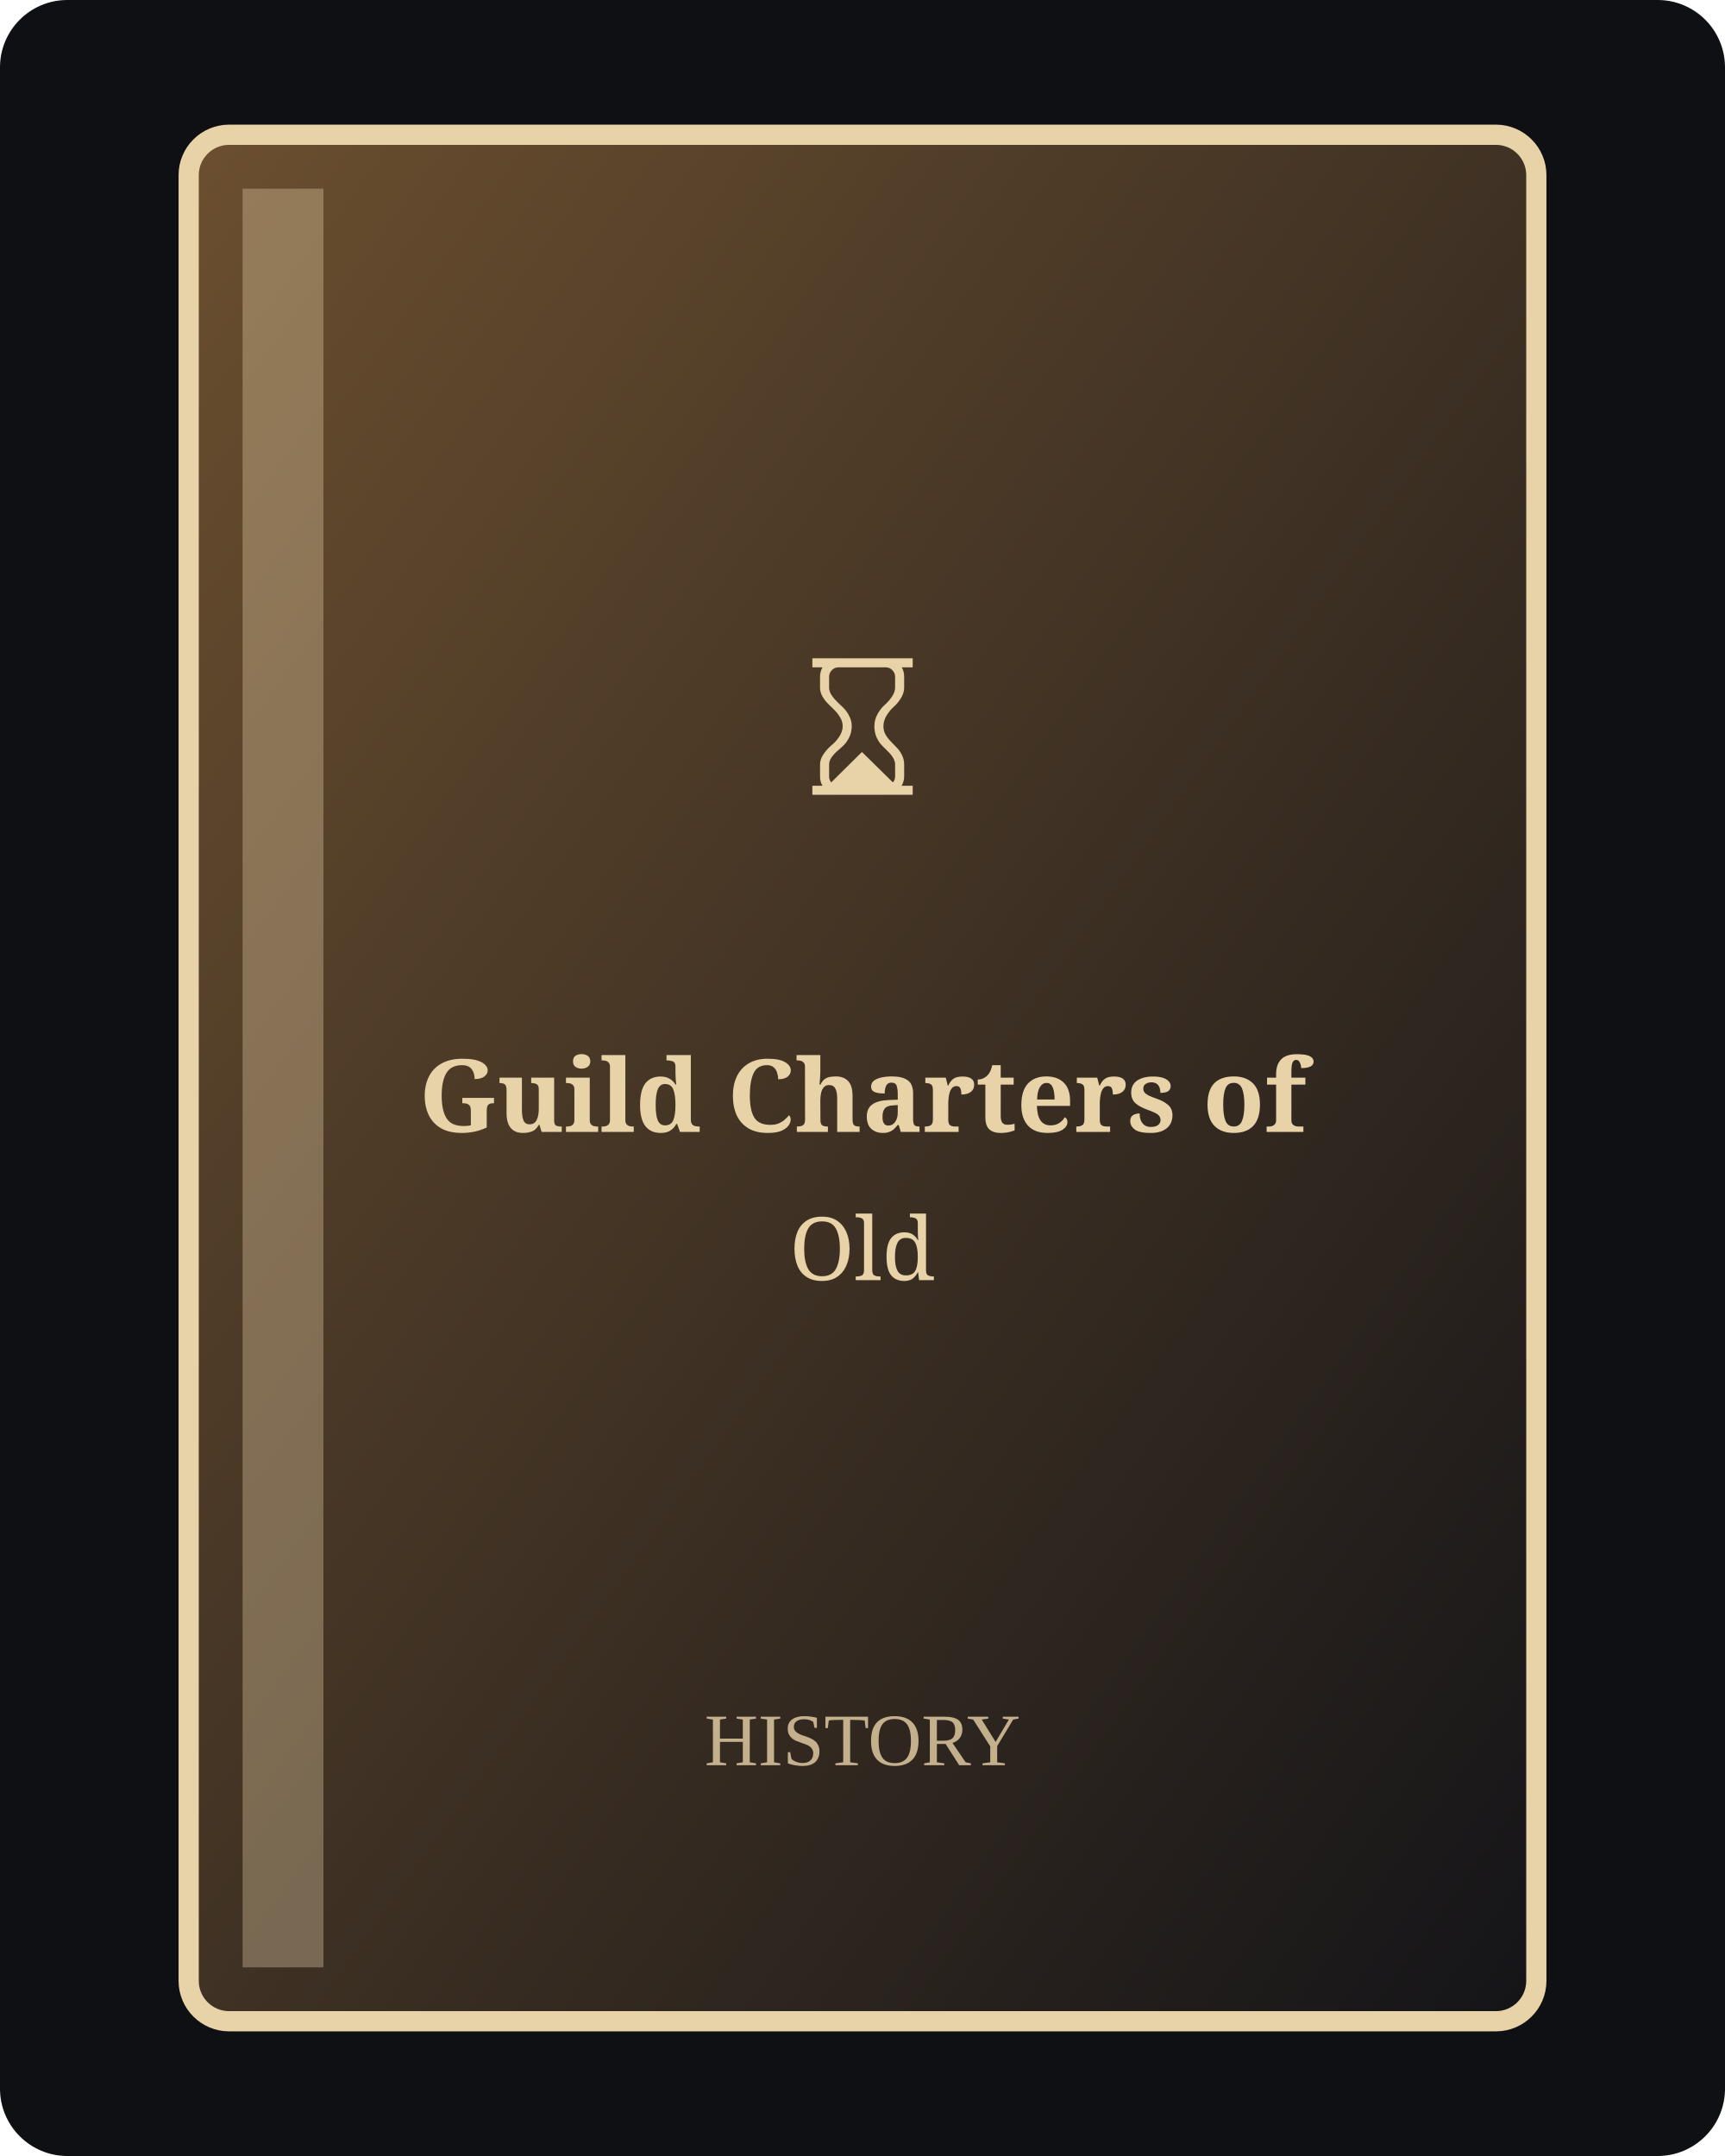
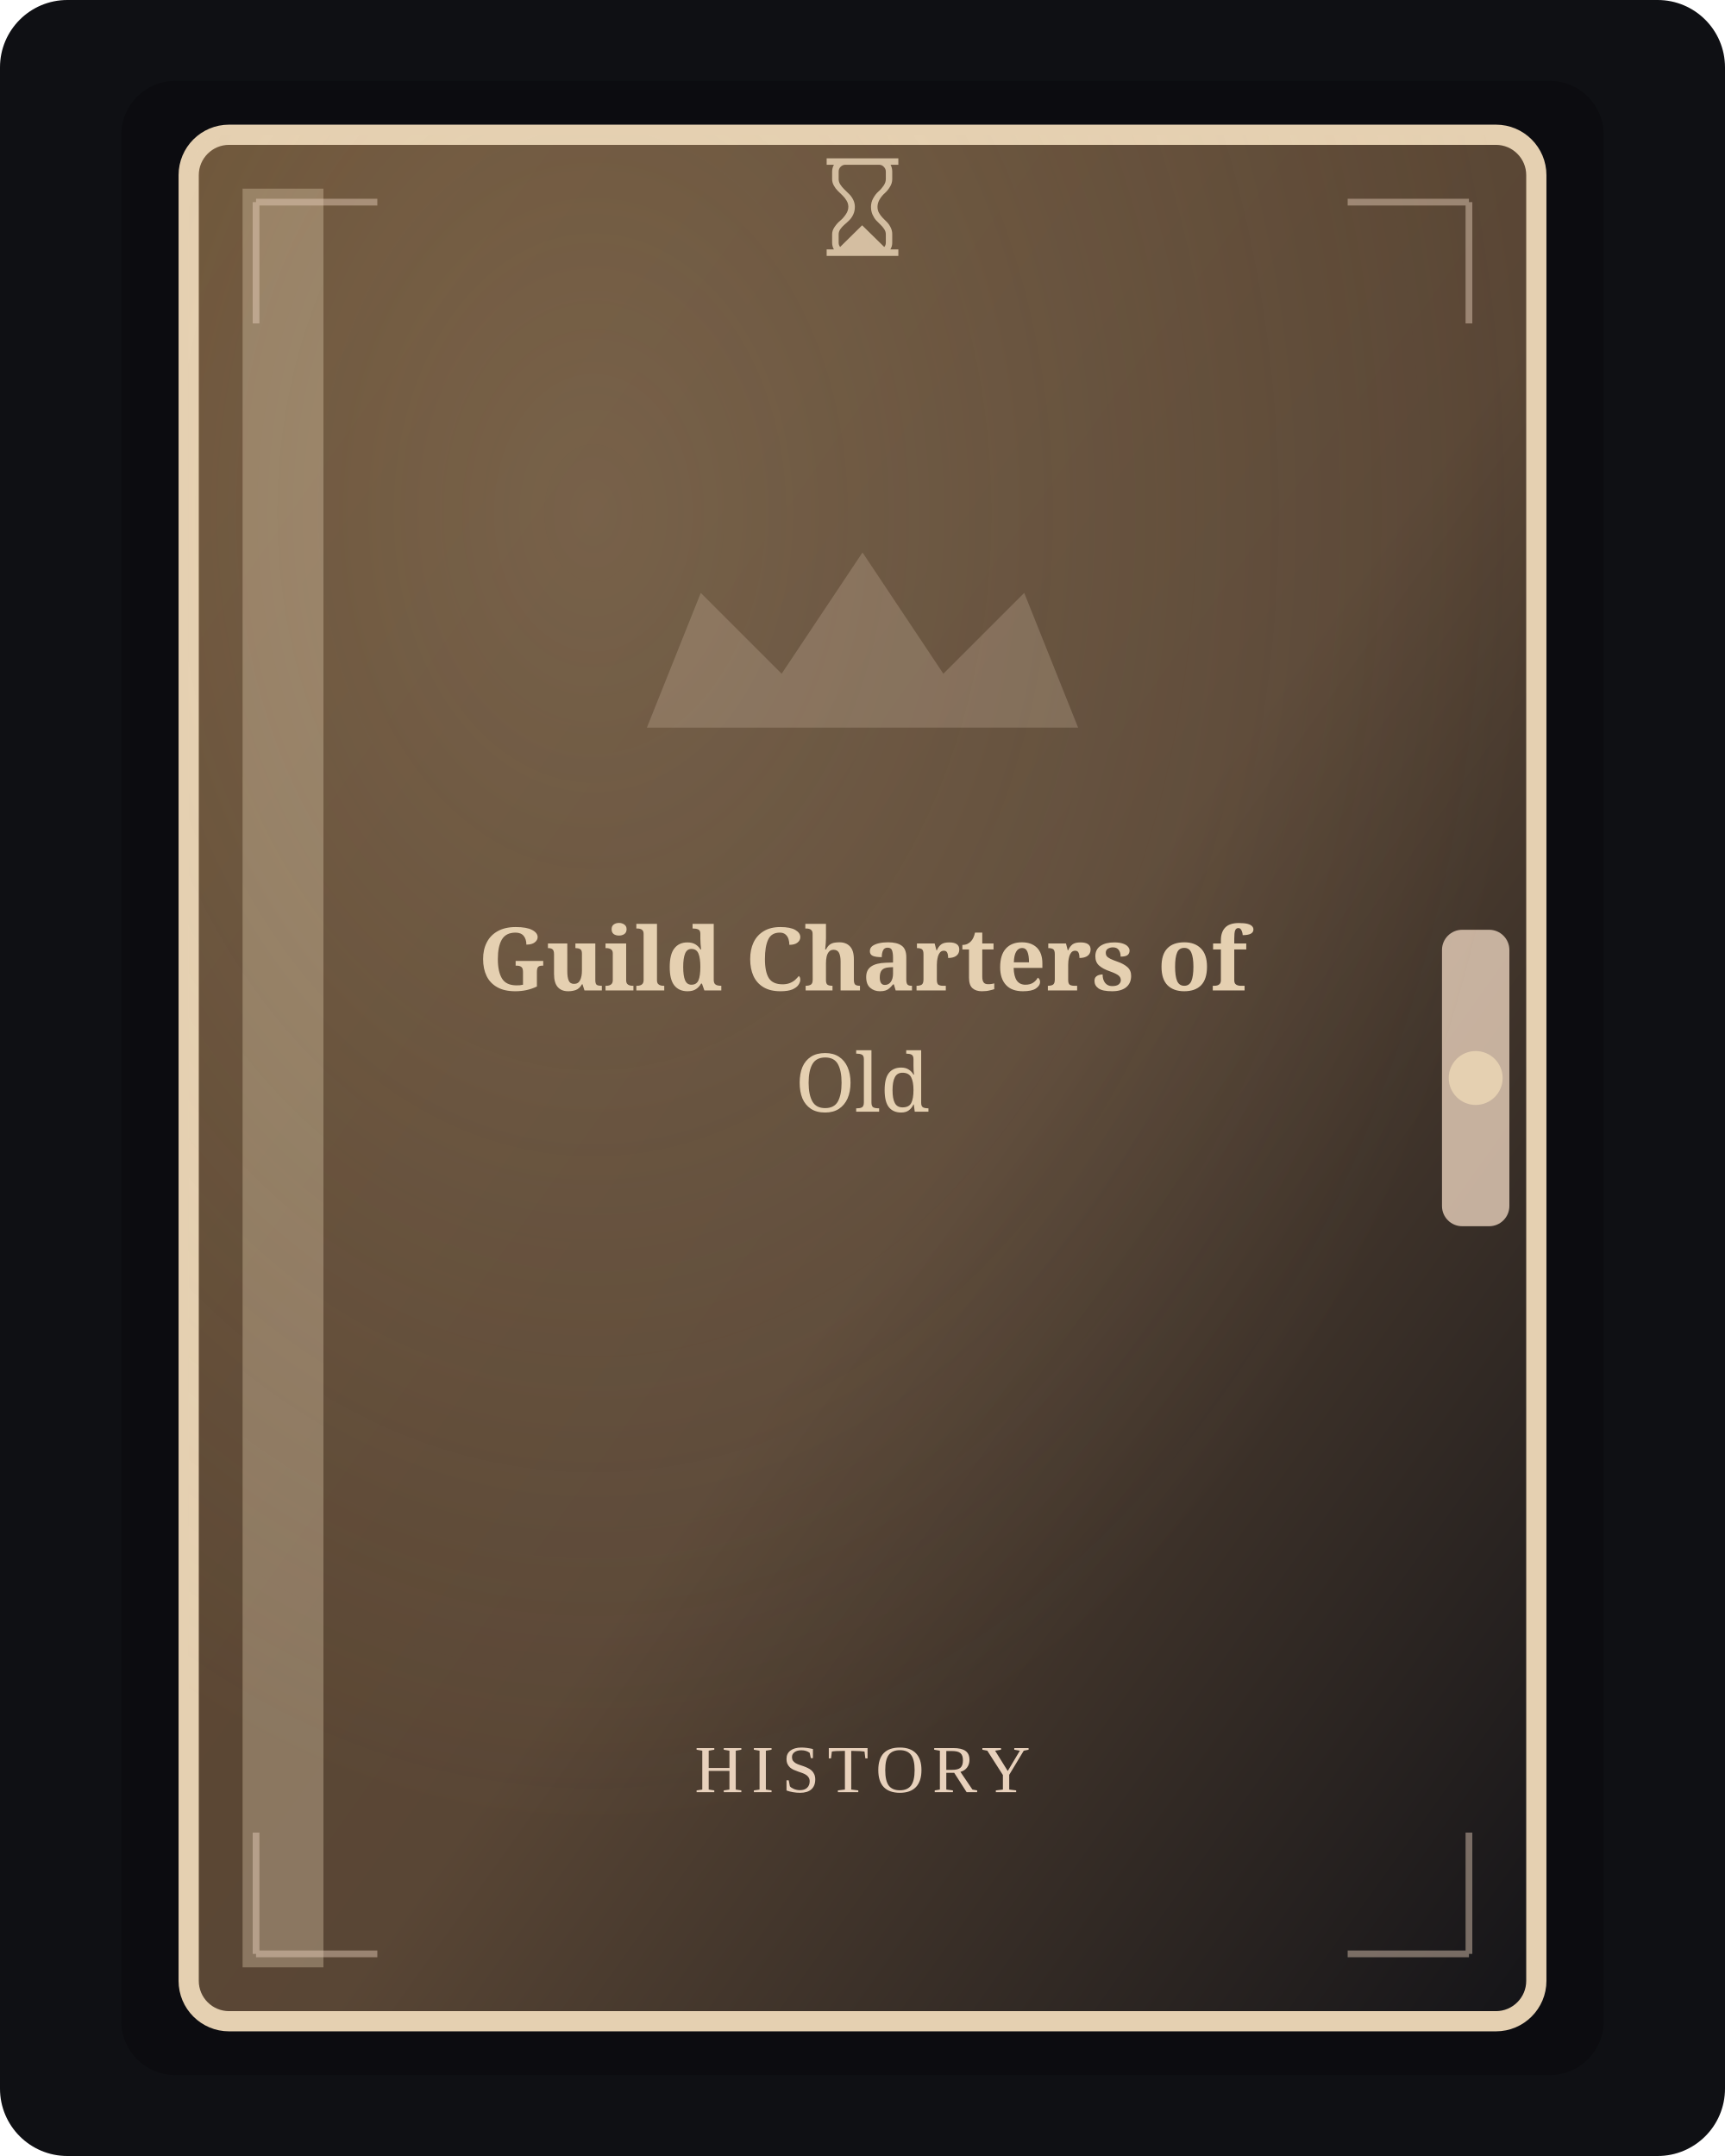
<svg xmlns="http://www.w3.org/2000/svg" width="256" height="320" viewBox="0 0 256 320" role="img" aria-label="Guild Charters of Old">
  <defs>
    <linearGradient id="g-guild-charters-of-old" x1="0" y1="0" x2="1" y2="1">
-       <stop offset="0%" stop-color="#6b4f2f" />
+       <stop offset="0%" stop-color="#654c31" />
+       <stop offset="55%" stop-color="#594635" />
      <stop offset="100%" stop-color="#141418" />
    </linearGradient>
+     <radialGradient id="shine-guild-charters-of-old" cx="30%" cy="20%" r="70%">
+       <stop offset="0%" stop-color="#e5d0b1" stop-opacity="0.18" />
+       <stop offset="100%" stop-color="#e5d0b1" stop-opacity="0" />
+     </radialGradient>
  </defs>
  <rect width="256" height="320" rx="10" fill="#0f1014" />
-   <rect x="28" y="20" width="200" height="280" rx="6" fill="url(#g-guild-charters-of-old)" stroke="#e8d2a8" stroke-width="3" />
-   <rect x="36" y="28" width="12" height="264" fill="#e8d2a8" opacity="0.35" />
-   <text x="128" y="118" text-anchor="middle" fill="#e8d2a8" font-family="Georgia, serif" font-size="28">⌛</text>
-   <text x="128" y="168" text-anchor="middle" fill="#e8d2a8" font-family="Georgia, serif" font-size="15" font-weight="700">Guild Charters of</text>
-   <text x="128" y="190" text-anchor="middle" fill="#e8d2a8" font-family="Georgia, serif" font-size="13">Old</text>
-   <text x="128" y="262" text-anchor="middle" fill="#e8d2a8" font-size="11" opacity="0.8">HISTORY</text>
+   <rect x="18" y="12" width="220" height="296" rx="8" fill="#090a0d" opacity="0.55" />
+   <rect x="28" y="20" width="200" height="280" rx="6" fill="url(#g-guild-charters-of-old)" stroke="#e5d0b1" stroke-width="3" />
+   <rect x="36" y="28" width="12" height="264" fill="#e5d0b1" opacity="0.35" />
+   <rect x="214" y="138" width="10" height="44" rx="3" fill="#e8d1bc" opacity="0.8" />
+   <circle cx="219" cy="160" r="4" fill="#e5d0b1" />
+   <rect x="28" y="20" width="200" height="280" rx="6" fill="url(#shine-guild-charters-of-old)" pointer-events="none" />
+   <g transform="translate(0,-4)">
+     <g opacity="0.22" fill="#e8d1bc">
+       <path d="M96 112 L104 92 L116 104 L128 86 L140 104 L152 92 L160 112 Z" />
+     </g>
+   </g>
+   <path d="M38 30 L56 30 M38 30 L38 48" stroke="#e8d1bc" opacity="0.45" fill="none" />
+   <path d="M218 30 L200 30 M218 30 L218 48" stroke="#e8d1bc" opacity="0.45" fill="none" />
+   <path d="M38 290 L56 290 M38 290 L38 272" stroke="#e8d1bc" opacity="0.45" fill="none" />
+   <path d="M218 290 L200 290 M218 290 L218 272" stroke="#e8d1bc" opacity="0.45" fill="none" />
+   <text x="128" y="147" text-anchor="middle" fill="#e5d0b1" font-family="Georgia, serif" font-size="13" font-weight="700">Guild Charters of</text>
+   <text x="128" y="165" text-anchor="middle" fill="#e5d0b1" font-family="Georgia, serif" font-size="12">Old</text>
+   <text x="128" y="183" text-anchor="middle" fill="#e5d0b1" font-family="Georgia, serif" font-size="11" />
+   <text x="128" y="266" text-anchor="middle" fill="#e8d1bc" font-size="10" letter-spacing="1.2">HISTORY</text>
+   <text x="128" y="38" text-anchor="middle" fill="#e5d0b1" font-family="Georgia, serif" font-size="20" opacity="0.85">⌛</text>
</svg>
